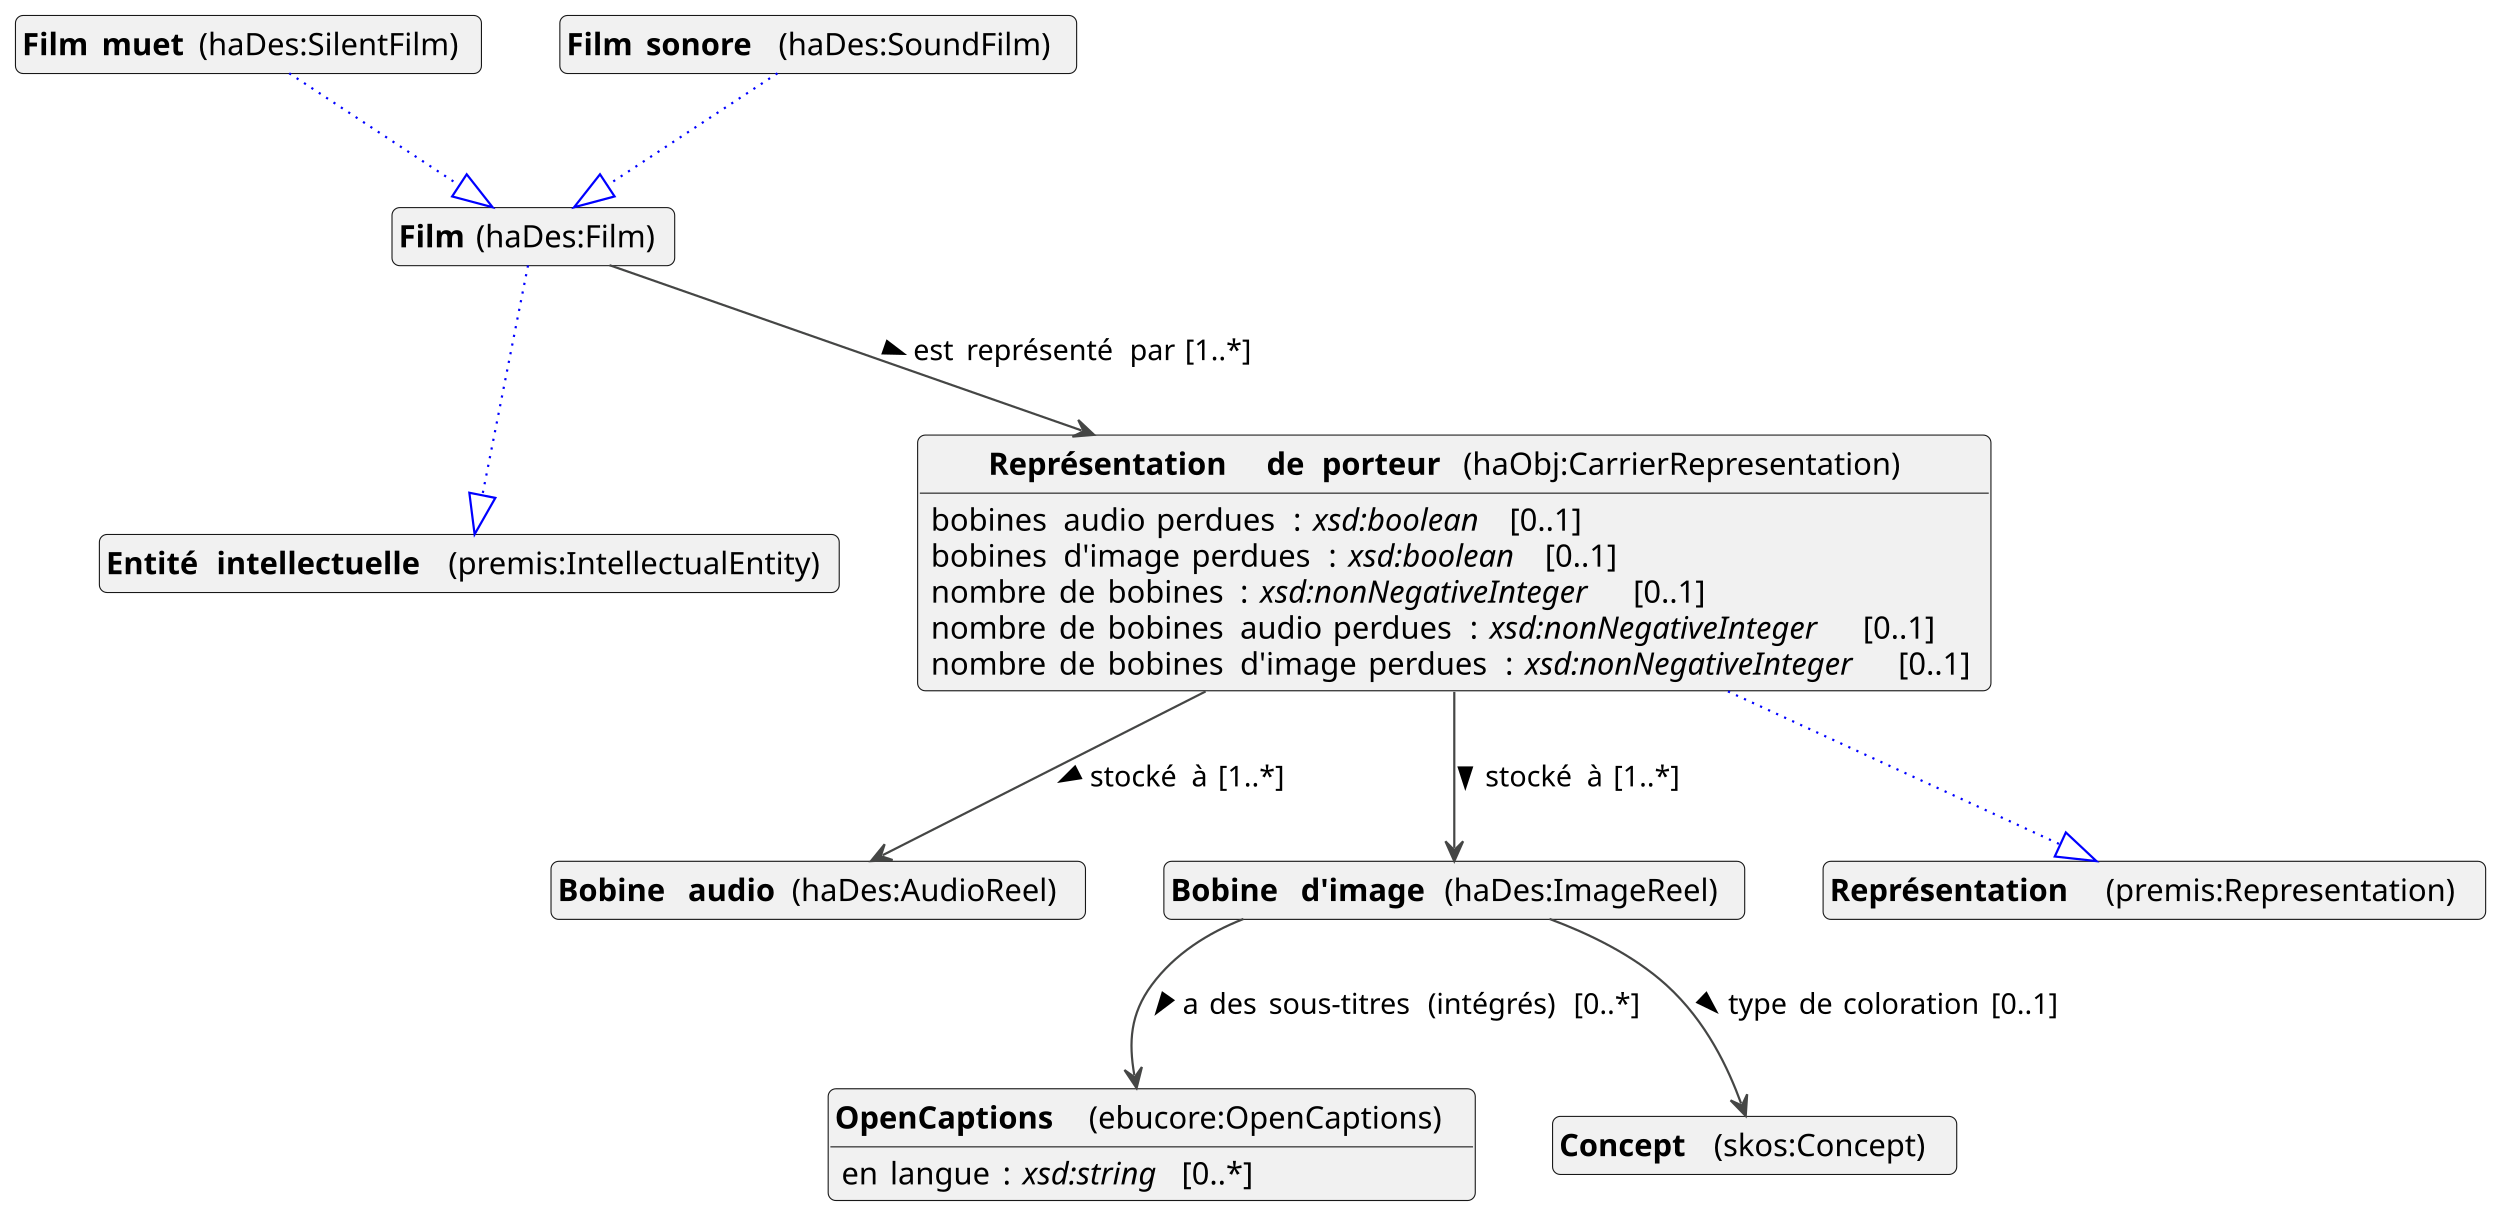
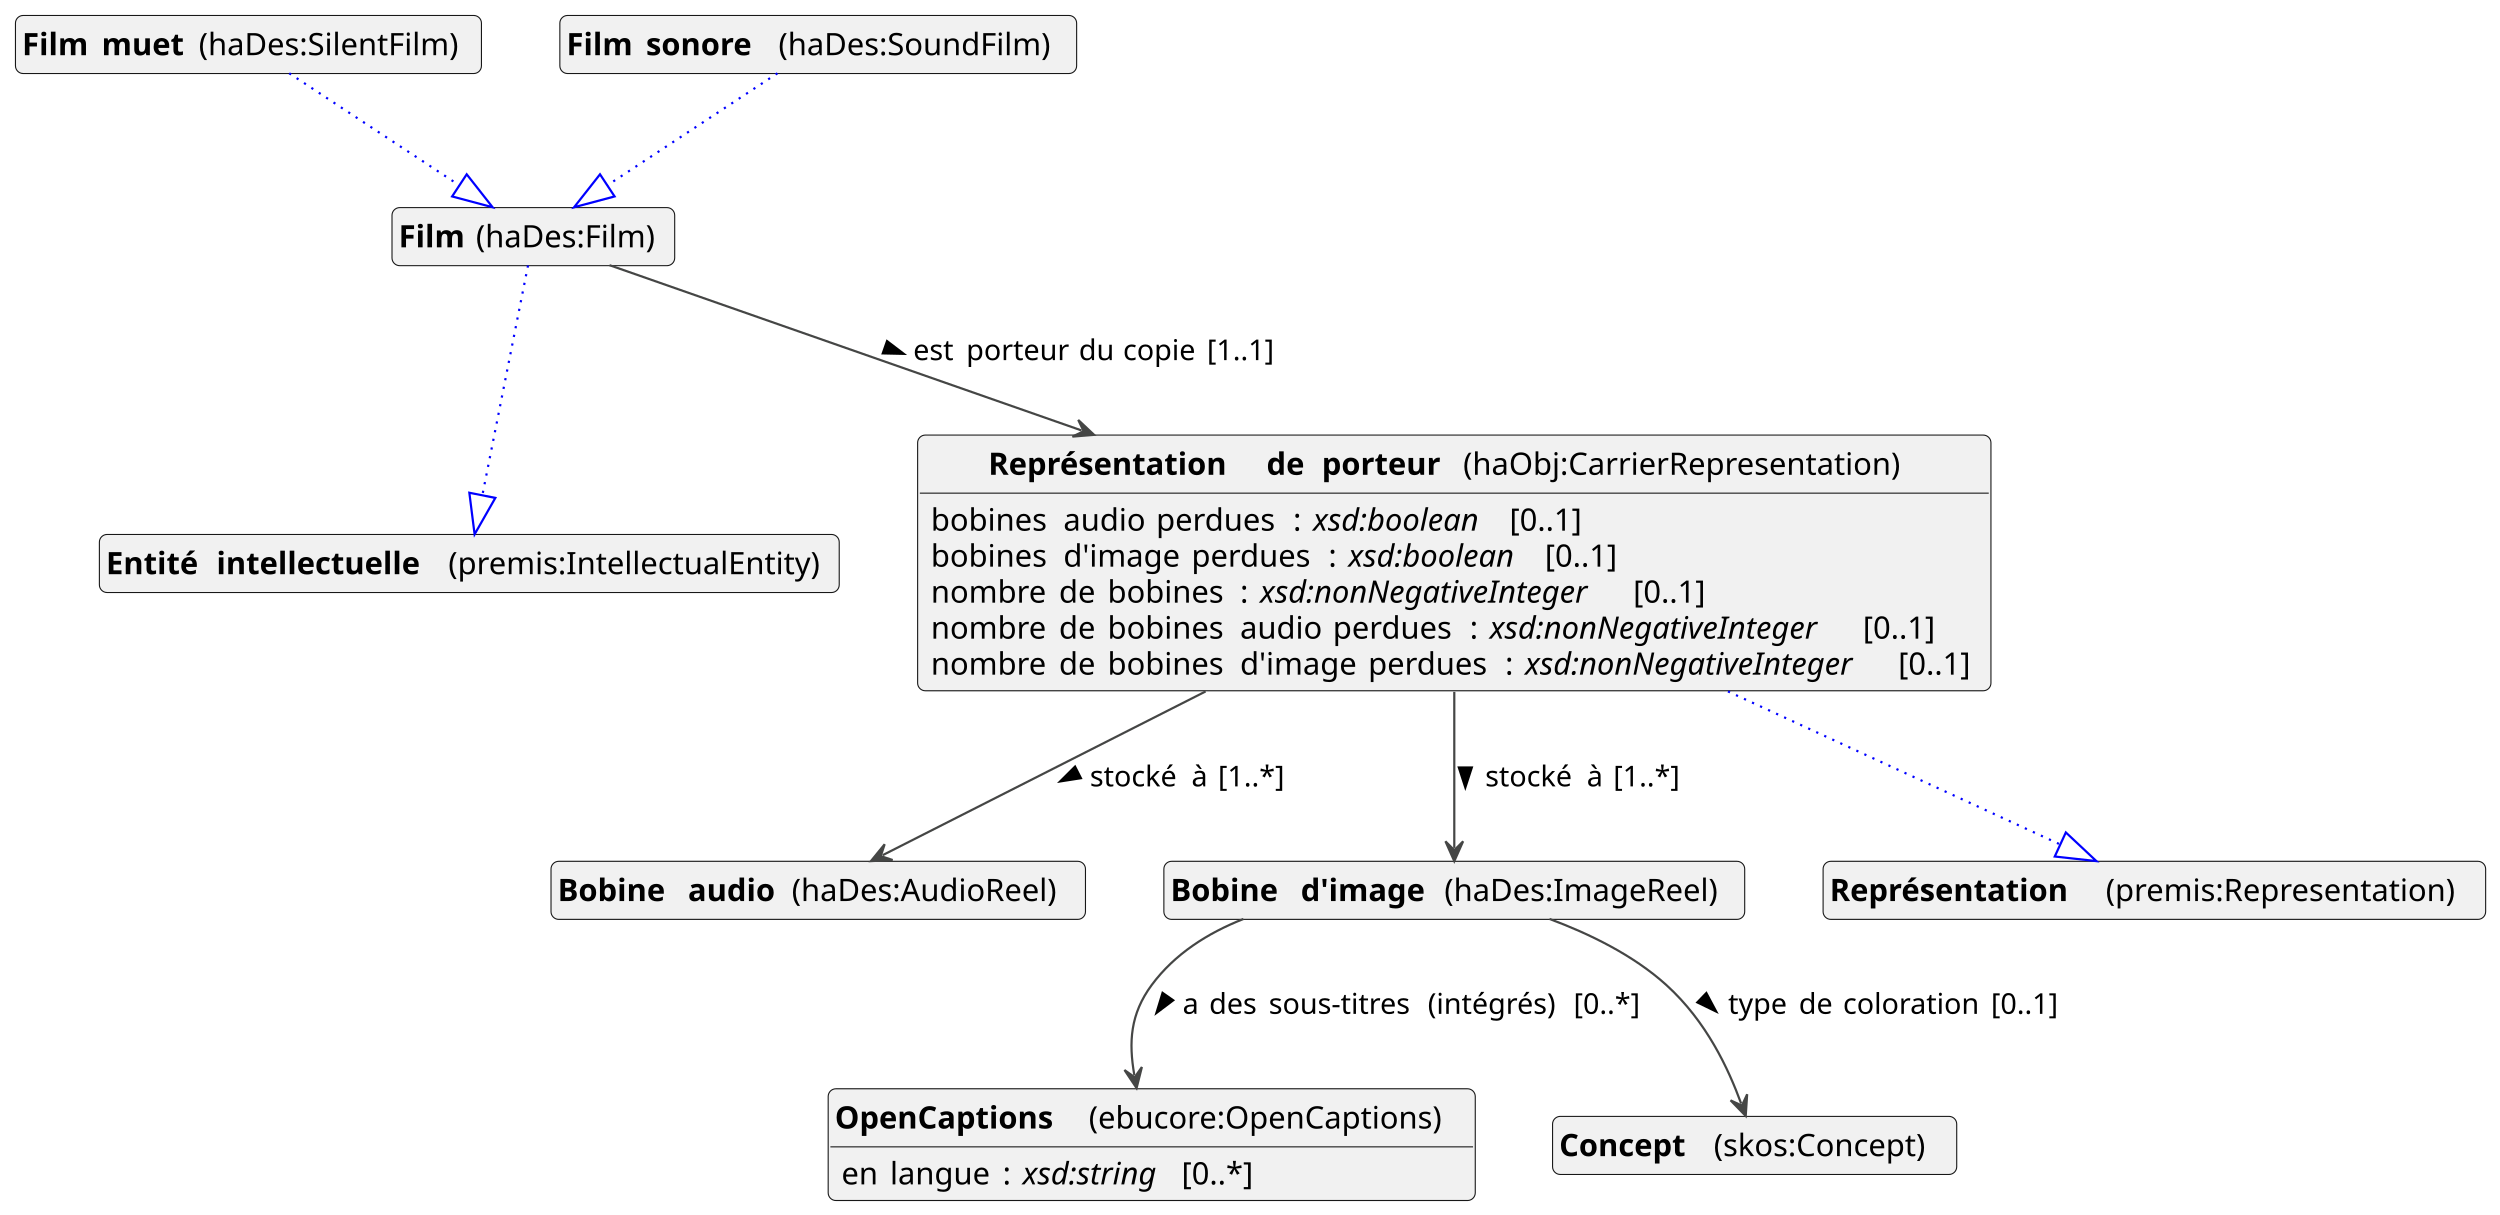
<svg xmlns="http://www.w3.org/2000/svg" xmlns:xlink="http://www.w3.org/1999/xlink" contentStyleType="text/css" height="550px" preserveAspectRatio="none" style="width:1132px;height:550px;background:#FFFFFF;" version="1.1" viewBox="0 0 1132 550" width="1132px" zoomAndPan="magnify">
  <defs />
  <g>
    <a href="#ebucore%3AOpenCaptions" target="_top" title="#ebucore%3AOpenCaptions" xlink:actuate="onRequest" xlink:href="#ebucore%3AOpenCaptions" xlink:show="new" xlink:title="#ebucore%3AOpenCaptions" xlink:type="simple">
      <g id="elem_ebucore_OpenCaptions">
        <rect codeLine="15" fill="#F1F1F1" height="50.594" id="ebucore_OpenCaptions" rx="3.5" ry="3.5" style="stroke:#181818;stroke-width:0.5;" width="293" x="375" y="493" />
        <text fill="#000000" font-family="sans-serif" font-size="14" font-weight="bold" lengthAdjust="spacing" textLength="111" x="378" y="510.995">OpenCaptions</text>
        <text fill="#000000" font-family="sans-serif" font-size="14" lengthAdjust="spacing" textLength="4" x="489" y="510.995"> </text>
        <text fill="#000000" font-family="sans-serif" font-size="14" lengthAdjust="spacing" textLength="172" x="493" y="510.995">(ebucore:OpenCaptions)</text>
        <line style="stroke:#181818;stroke-width:0.5;" x1="376" x2="667" y1="519.297" y2="519.297" />
        <text fill="#000000" font-family="sans-serif" font-size="14" lengthAdjust="spacing" textLength="18" x="381" y="536.292">en</text>
        <text fill="#000000" font-family="sans-serif" font-size="14" lengthAdjust="spacing" textLength="4" x="399" y="536.292"> </text>
        <text fill="#000000" font-family="sans-serif" font-size="14" lengthAdjust="spacing" textLength="47" x="403" y="536.292">langue</text>
        <text fill="#000000" font-family="sans-serif" font-size="14" lengthAdjust="spacing" textLength="4" x="450" y="536.292"> </text>
        <text fill="#000000" font-family="sans-serif" font-size="14" lengthAdjust="spacing" textLength="5" x="454" y="536.292">:</text>
        <text fill="#000000" font-family="sans-serif" font-size="14" lengthAdjust="spacing" textLength="4" x="459" y="536.292"> </text>
        <text fill="#000000" font-family="sans-serif" font-size="14" font-style="italic" lengthAdjust="spacing" textLength="68" x="463" y="536.292">xsd:string</text>
        <text fill="#000000" font-family="sans-serif" font-size="14" lengthAdjust="spacing" textLength="4" x="531" y="536.292"> </text>
        <text fill="#000000" font-family="sans-serif" font-size="14" lengthAdjust="spacing" textLength="34" x="535" y="536.292">[0..*]</text>
      </g>
    </a>
    <a href="#haDes%3AAudioReel" target="_top" title="#haDes%3AAudioReel" xlink:actuate="onRequest" xlink:href="#haDes%3AAudioReel" xlink:show="new" xlink:title="#haDes%3AAudioReel" xlink:type="simple">
      <g id="elem_haDes_AudioReel">
        <rect codeLine="16" fill="#F1F1F1" height="26.297" id="haDes_AudioReel" rx="3.5" ry="3.5" style="stroke:#181818;stroke-width:0.5;" width="242" x="249.5" y="390" />
        <text fill="#000000" font-family="sans-serif" font-size="14" font-weight="bold" lengthAdjust="spacing" textLength="54" x="252.5" y="407.995">Bobine</text>
        <text fill="#000000" font-family="sans-serif" font-size="14" font-weight="bold" lengthAdjust="spacing" textLength="5" x="306.5" y="407.995"> </text>
        <text fill="#000000" font-family="sans-serif" font-size="14" font-weight="bold" lengthAdjust="spacing" textLength="43" x="311.5" y="407.995">audio</text>
        <text fill="#000000" font-family="sans-serif" font-size="14" lengthAdjust="spacing" textLength="4" x="354.5" y="407.995"> </text>
        <text fill="#000000" font-family="sans-serif" font-size="14" lengthAdjust="spacing" textLength="130" x="358.5" y="407.995">(haDes:AudioReel)</text>
      </g>
    </a>
    <a href="#haDes%3AImageReel" target="_top" title="#haDes%3AImageReel" xlink:actuate="onRequest" xlink:href="#haDes%3AImageReel" xlink:show="new" xlink:title="#haDes%3AImageReel" xlink:type="simple">
      <g id="elem_haDes_ImageReel">
        <rect codeLine="17" fill="#F1F1F1" height="26.297" id="haDes_ImageReel" rx="3.5" ry="3.5" style="stroke:#181818;stroke-width:0.5;" width="263" x="527" y="390" />
        <text fill="#000000" font-family="sans-serif" font-size="14" font-weight="bold" lengthAdjust="spacing" textLength="54" x="530" y="407.995">Bobine</text>
        <text fill="#000000" font-family="sans-serif" font-size="14" font-weight="bold" lengthAdjust="spacing" textLength="5" x="584" y="407.995"> </text>
        <text fill="#000000" font-family="sans-serif" font-size="14" font-weight="bold" lengthAdjust="spacing" textLength="61" x="589" y="407.995">d'image</text>
        <text fill="#000000" font-family="sans-serif" font-size="14" lengthAdjust="spacing" textLength="4" x="650" y="407.995"> </text>
        <text fill="#000000" font-family="sans-serif" font-size="14" lengthAdjust="spacing" textLength="133" x="654" y="407.995">(haDes:ImageReel)</text>
      </g>
    </a>
    <a href="../../terms/fr#skos%3AConcept" target="_top" title="../../terms/fr#skos%3AConcept" xlink:actuate="onRequest" xlink:href="../../terms/fr#skos%3AConcept" xlink:show="new" xlink:title="../../terms/fr#skos%3AConcept" xlink:type="simple">
      <g id="elem_skos_Concept">
        <rect codeLine="18" fill="#F1F1F1" height="26.297" id="skos_Concept" rx="3.5" ry="3.5" style="stroke:#181818;stroke-width:0.5;" width="183" x="703" y="505.5" />
        <text fill="#000000" font-family="sans-serif" font-size="14" font-weight="bold" lengthAdjust="spacing" textLength="66" x="706" y="523.495">Concept</text>
        <text fill="#000000" font-family="sans-serif" font-size="14" lengthAdjust="spacing" textLength="4" x="772" y="523.495"> </text>
        <text fill="#000000" font-family="sans-serif" font-size="14" lengthAdjust="spacing" textLength="107" x="776" y="523.495">(skos:Concept)</text>
      </g>
    </a>
    <a href="#haDes%3AFilm" target="_top" title="#haDes%3AFilm" xlink:actuate="onRequest" xlink:href="#haDes%3AFilm" xlink:show="new" xlink:title="#haDes%3AFilm" xlink:type="simple">
      <g id="elem_haDes_Film">
        <rect codeLine="24" fill="#F1F1F1" height="26.297" id="haDes_Film" rx="3.5" ry="3.5" style="stroke:#181818;stroke-width:0.5;" width="128" x="177.5" y="94" />
        <text fill="#000000" font-family="sans-serif" font-size="14" font-weight="bold" lengthAdjust="spacing" textLength="31" x="180.5" y="111.995">Film</text>
        <text fill="#000000" font-family="sans-serif" font-size="14" lengthAdjust="spacing" textLength="4" x="211.5" y="111.995"> </text>
        <text fill="#000000" font-family="sans-serif" font-size="14" lengthAdjust="spacing" textLength="87" x="215.5" y="111.995">(haDes:Film)</text>
      </g>
    </a>
    <a href="#premis%3AIntellectualEntity" target="_top" title="#premis%3AIntellectualEntity" xlink:actuate="onRequest" xlink:href="#premis%3AIntellectualEntity" xlink:show="new" xlink:title="#premis%3AIntellectualEntity" xlink:type="simple">
      <g id="elem_premis_IntellectualEntity">
        <rect codeLine="20" fill="#F1F1F1" height="26.297" id="premis_IntellectualEntity" rx="3.5" ry="3.5" style="stroke:#181818;stroke-width:0.5;" width="335" x="45" y="242" />
        <text fill="#000000" font-family="sans-serif" font-size="14" font-weight="bold" lengthAdjust="spacing" textLength="45" x="48" y="259.995">Entité</text>
        <text fill="#000000" font-family="sans-serif" font-size="14" font-weight="bold" lengthAdjust="spacing" textLength="5" x="93" y="259.995"> </text>
        <text fill="#000000" font-family="sans-serif" font-size="14" font-weight="bold" lengthAdjust="spacing" textLength="101" x="98" y="259.995">intellectuelle</text>
        <text fill="#000000" font-family="sans-serif" font-size="14" lengthAdjust="spacing" textLength="4" x="199" y="259.995"> </text>
        <text fill="#000000" font-family="sans-serif" font-size="14" lengthAdjust="spacing" textLength="174" x="203" y="259.995">(premis:IntellectualEntity)</text>
      </g>
    </a>
    <a href="#haDes%3ASilentFilm" target="_top" title="#haDes%3ASilentFilm" xlink:actuate="onRequest" xlink:href="#haDes%3ASilentFilm" xlink:show="new" xlink:title="#haDes%3ASilentFilm" xlink:type="simple">
      <g id="elem_haDes_SilentFilm">
        <rect codeLine="21" fill="#F1F1F1" height="26.297" id="haDes_SilentFilm" rx="3.5" ry="3.5" style="stroke:#181818;stroke-width:0.5;" width="211" x="7" y="7" />
        <text fill="#000000" font-family="sans-serif" font-size="14" font-weight="bold" lengthAdjust="spacing" textLength="31" x="10" y="24.995">Film</text>
        <text fill="#000000" font-family="sans-serif" font-size="14" font-weight="bold" lengthAdjust="spacing" textLength="5" x="41" y="24.995"> </text>
        <text fill="#000000" font-family="sans-serif" font-size="14" font-weight="bold" lengthAdjust="spacing" textLength="40" x="46" y="24.995">muet</text>
        <text fill="#000000" font-family="sans-serif" font-size="14" lengthAdjust="spacing" textLength="4" x="86" y="24.995"> </text>
        <text fill="#000000" font-family="sans-serif" font-size="14" lengthAdjust="spacing" textLength="125" x="90" y="24.995">(haDes:SilentFilm)</text>
      </g>
    </a>
    <a href="#haDes%3ASoundFilm" target="_top" title="#haDes%3ASoundFilm" xlink:actuate="onRequest" xlink:href="#haDes%3ASoundFilm" xlink:show="new" xlink:title="#haDes%3ASoundFilm" xlink:type="simple">
      <g id="elem_haDes_SoundFilm">
        <rect codeLine="23" fill="#F1F1F1" height="26.297" id="haDes_SoundFilm" rx="3.5" ry="3.5" style="stroke:#181818;stroke-width:0.5;" width="234" x="253.5" y="7" />
        <text fill="#000000" font-family="sans-serif" font-size="14" font-weight="bold" lengthAdjust="spacing" textLength="31" x="256.5" y="24.995">Film</text>
        <text fill="#000000" font-family="sans-serif" font-size="14" font-weight="bold" lengthAdjust="spacing" textLength="5" x="287.5" y="24.995"> </text>
        <text fill="#000000" font-family="sans-serif" font-size="14" font-weight="bold" lengthAdjust="spacing" textLength="56" x="292.5" y="24.995">sonore</text>
        <text fill="#000000" font-family="sans-serif" font-size="14" lengthAdjust="spacing" textLength="4" x="348.5" y="24.995"> </text>
        <text fill="#000000" font-family="sans-serif" font-size="14" lengthAdjust="spacing" textLength="132" x="352.5" y="24.995">(haDes:SoundFilm)</text>
      </g>
    </a>
    <a href="../../audiovisual/fr#haObj%3ACarrierRepresentation" target="_top" title="../../audiovisual/fr#haObj%3ACarrierRepresentation" xlink:actuate="onRequest" xlink:href="../../audiovisual/fr#haObj%3ACarrierRepresentation" xlink:show="new" xlink:title="../../audiovisual/fr#haObj%3ACarrierRepresentation" xlink:type="simple">
      <g id="elem_haObj_CarrierRepresentation">
        <rect codeLine="25" fill="#F1F1F1" height="115.781" id="haObj_CarrierRepresentation" rx="3.5" ry="3.5" style="stroke:#181818;stroke-width:0.5;" width="486" x="415.5" y="197" />
        <text fill="#000000" font-family="sans-serif" font-size="14" font-weight="bold" lengthAdjust="spacing" textLength="121" x="447.5" y="214.995">Représentation</text>
        <text fill="#000000" font-family="sans-serif" font-size="14" font-weight="bold" lengthAdjust="spacing" textLength="5" x="568.5" y="214.995"> </text>
        <text fill="#000000" font-family="sans-serif" font-size="14" font-weight="bold" lengthAdjust="spacing" textLength="20" x="573.5" y="214.995">de</text>
        <text fill="#000000" font-family="sans-serif" font-size="14" font-weight="bold" lengthAdjust="spacing" textLength="5" x="593.5" y="214.995"> </text>
        <text fill="#000000" font-family="sans-serif" font-size="14" font-weight="bold" lengthAdjust="spacing" textLength="60" x="598.5" y="214.995">porteur</text>
        <text fill="#000000" font-family="sans-serif" font-size="14" lengthAdjust="spacing" textLength="4" x="658.5" y="214.995"> </text>
        <text fill="#000000" font-family="sans-serif" font-size="14" lengthAdjust="spacing" textLength="207" x="662.5" y="214.995">(haObj:CarrierRepresentation)</text>
        <line style="stroke:#181818;stroke-width:0.5;" x1="416.5" x2="900.5" y1="223.297" y2="223.297" />
        <text fill="#000000" font-family="sans-serif" font-size="14" lengthAdjust="spacing" textLength="56" x="421.5" y="240.292">bobines</text>
        <text fill="#000000" font-family="sans-serif" font-size="14" lengthAdjust="spacing" textLength="4" x="477.5" y="240.292"> </text>
        <text fill="#000000" font-family="sans-serif" font-size="14" lengthAdjust="spacing" textLength="38" x="481.5" y="240.292">audio</text>
        <text fill="#000000" font-family="sans-serif" font-size="14" lengthAdjust="spacing" textLength="4" x="519.5" y="240.292"> </text>
        <text fill="#000000" font-family="sans-serif" font-size="14" lengthAdjust="spacing" textLength="58" x="523.5" y="240.292">perdues</text>
        <text fill="#000000" font-family="sans-serif" font-size="14" lengthAdjust="spacing" textLength="4" x="581.5" y="240.292"> </text>
        <text fill="#000000" font-family="sans-serif" font-size="14" lengthAdjust="spacing" textLength="5" x="585.5" y="240.292">:</text>
        <text fill="#000000" font-family="sans-serif" font-size="14" lengthAdjust="spacing" textLength="4" x="590.5" y="240.292"> </text>
        <text fill="#000000" font-family="sans-serif" font-size="14" font-style="italic" lengthAdjust="spacing" textLength="85" x="594.5" y="240.292">xsd:boolean</text>
        <text fill="#000000" font-family="sans-serif" font-size="14" lengthAdjust="spacing" textLength="4" x="679.5" y="240.292"> </text>
        <text fill="#000000" font-family="sans-serif" font-size="14" lengthAdjust="spacing" textLength="36" x="683.5" y="240.292">[0..1]</text>
        <text fill="#000000" font-family="sans-serif" font-size="14" lengthAdjust="spacing" textLength="56" x="421.5" y="256.589">bobines</text>
        <text fill="#000000" font-family="sans-serif" font-size="14" lengthAdjust="spacing" textLength="4" x="477.5" y="256.589"> </text>
        <text fill="#000000" font-family="sans-serif" font-size="14" lengthAdjust="spacing" textLength="54" x="481.5" y="256.589">d'image</text>
        <text fill="#000000" font-family="sans-serif" font-size="14" lengthAdjust="spacing" textLength="4" x="535.5" y="256.589"> </text>
        <text fill="#000000" font-family="sans-serif" font-size="14" lengthAdjust="spacing" textLength="58" x="539.5" y="256.589">perdues</text>
        <text fill="#000000" font-family="sans-serif" font-size="14" lengthAdjust="spacing" textLength="4" x="597.5" y="256.589"> </text>
        <text fill="#000000" font-family="sans-serif" font-size="14" lengthAdjust="spacing" textLength="5" x="601.5" y="256.589">:</text>
        <text fill="#000000" font-family="sans-serif" font-size="14" lengthAdjust="spacing" textLength="4" x="606.5" y="256.589"> </text>
        <text fill="#000000" font-family="sans-serif" font-size="14" font-style="italic" lengthAdjust="spacing" textLength="85" x="610.5" y="256.589">xsd:boolean</text>
        <text fill="#000000" font-family="sans-serif" font-size="14" lengthAdjust="spacing" textLength="4" x="695.5" y="256.589"> </text>
        <text fill="#000000" font-family="sans-serif" font-size="14" lengthAdjust="spacing" textLength="36" x="699.5" y="256.589">[0..1]</text>
        <text fill="#000000" font-family="sans-serif" font-size="14" lengthAdjust="spacing" textLength="54" x="421.5" y="272.886">nombre</text>
        <text fill="#000000" font-family="sans-serif" font-size="14" lengthAdjust="spacing" textLength="4" x="475.5" y="272.886"> </text>
        <text fill="#000000" font-family="sans-serif" font-size="14" lengthAdjust="spacing" textLength="18" x="479.5" y="272.886">de</text>
        <text fill="#000000" font-family="sans-serif" font-size="14" lengthAdjust="spacing" textLength="4" x="497.5" y="272.886"> </text>
        <text fill="#000000" font-family="sans-serif" font-size="14" lengthAdjust="spacing" textLength="56" x="501.5" y="272.886">bobines</text>
        <text fill="#000000" font-family="sans-serif" font-size="14" lengthAdjust="spacing" textLength="4" x="557.5" y="272.886"> </text>
        <text fill="#000000" font-family="sans-serif" font-size="14" lengthAdjust="spacing" textLength="5" x="561.5" y="272.886">:</text>
        <text fill="#000000" font-family="sans-serif" font-size="14" lengthAdjust="spacing" textLength="4" x="566.5" y="272.886"> </text>
        <text fill="#000000" font-family="sans-serif" font-size="14" font-style="italic" lengthAdjust="spacing" textLength="165" x="570.5" y="272.886">xsd:nonNegativeInteger</text>
        <text fill="#000000" font-family="sans-serif" font-size="14" lengthAdjust="spacing" textLength="4" x="735.5" y="272.886"> </text>
        <text fill="#000000" font-family="sans-serif" font-size="14" lengthAdjust="spacing" textLength="36" x="739.5" y="272.886">[0..1]</text>
        <text fill="#000000" font-family="sans-serif" font-size="14" lengthAdjust="spacing" textLength="54" x="421.5" y="289.183">nombre</text>
        <text fill="#000000" font-family="sans-serif" font-size="14" lengthAdjust="spacing" textLength="4" x="475.5" y="289.183"> </text>
        <text fill="#000000" font-family="sans-serif" font-size="14" lengthAdjust="spacing" textLength="18" x="479.5" y="289.183">de</text>
        <text fill="#000000" font-family="sans-serif" font-size="14" lengthAdjust="spacing" textLength="4" x="497.5" y="289.183"> </text>
        <text fill="#000000" font-family="sans-serif" font-size="14" lengthAdjust="spacing" textLength="56" x="501.5" y="289.183">bobines</text>
        <text fill="#000000" font-family="sans-serif" font-size="14" lengthAdjust="spacing" textLength="4" x="557.5" y="289.183"> </text>
        <text fill="#000000" font-family="sans-serif" font-size="14" lengthAdjust="spacing" textLength="38" x="561.5" y="289.183">audio</text>
        <text fill="#000000" font-family="sans-serif" font-size="14" lengthAdjust="spacing" textLength="4" x="599.5" y="289.183"> </text>
        <text fill="#000000" font-family="sans-serif" font-size="14" lengthAdjust="spacing" textLength="58" x="603.5" y="289.183">perdues</text>
        <text fill="#000000" font-family="sans-serif" font-size="14" lengthAdjust="spacing" textLength="4" x="661.5" y="289.183"> </text>
        <text fill="#000000" font-family="sans-serif" font-size="14" lengthAdjust="spacing" textLength="5" x="665.5" y="289.183">:</text>
        <text fill="#000000" font-family="sans-serif" font-size="14" lengthAdjust="spacing" textLength="4" x="670.5" y="289.183"> </text>
        <text fill="#000000" font-family="sans-serif" font-size="14" font-style="italic" lengthAdjust="spacing" textLength="165" x="674.5" y="289.183">xsd:nonNegativeInteger</text>
        <text fill="#000000" font-family="sans-serif" font-size="14" lengthAdjust="spacing" textLength="4" x="839.5" y="289.183"> </text>
        <text fill="#000000" font-family="sans-serif" font-size="14" lengthAdjust="spacing" textLength="36" x="843.5" y="289.183">[0..1]</text>
        <text fill="#000000" font-family="sans-serif" font-size="14" lengthAdjust="spacing" textLength="54" x="421.5" y="305.479">nombre</text>
        <text fill="#000000" font-family="sans-serif" font-size="14" lengthAdjust="spacing" textLength="4" x="475.5" y="305.479"> </text>
        <text fill="#000000" font-family="sans-serif" font-size="14" lengthAdjust="spacing" textLength="18" x="479.5" y="305.479">de</text>
        <text fill="#000000" font-family="sans-serif" font-size="14" lengthAdjust="spacing" textLength="4" x="497.5" y="305.479"> </text>
        <text fill="#000000" font-family="sans-serif" font-size="14" lengthAdjust="spacing" textLength="56" x="501.5" y="305.479">bobines</text>
        <text fill="#000000" font-family="sans-serif" font-size="14" lengthAdjust="spacing" textLength="4" x="557.5" y="305.479"> </text>
        <text fill="#000000" font-family="sans-serif" font-size="14" lengthAdjust="spacing" textLength="54" x="561.5" y="305.479">d'image</text>
        <text fill="#000000" font-family="sans-serif" font-size="14" lengthAdjust="spacing" textLength="4" x="615.5" y="305.479"> </text>
        <text fill="#000000" font-family="sans-serif" font-size="14" lengthAdjust="spacing" textLength="58" x="619.5" y="305.479">perdues</text>
        <text fill="#000000" font-family="sans-serif" font-size="14" lengthAdjust="spacing" textLength="4" x="677.5" y="305.479"> </text>
        <text fill="#000000" font-family="sans-serif" font-size="14" lengthAdjust="spacing" textLength="5" x="681.5" y="305.479">:</text>
        <text fill="#000000" font-family="sans-serif" font-size="14" lengthAdjust="spacing" textLength="4" x="686.5" y="305.479"> </text>
        <text fill="#000000" font-family="sans-serif" font-size="14" font-style="italic" lengthAdjust="spacing" textLength="165" x="690.5" y="305.479">xsd:nonNegativeInteger</text>
        <text fill="#000000" font-family="sans-serif" font-size="14" lengthAdjust="spacing" textLength="4" x="855.5" y="305.479"> </text>
        <text fill="#000000" font-family="sans-serif" font-size="14" lengthAdjust="spacing" textLength="36" x="859.5" y="305.479">[0..1]</text>
      </g>
    </a>
    <a href="#premis%3ARepresentation" target="_top" title="#premis%3ARepresentation" xlink:actuate="onRequest" xlink:href="#premis%3ARepresentation" xlink:show="new" xlink:title="#premis%3ARepresentation" xlink:type="simple">
      <g id="elem_premis_Representation">
        <rect codeLine="26" fill="#F1F1F1" height="26.297" id="premis_Representation" rx="3.5" ry="3.5" style="stroke:#181818;stroke-width:0.5;" width="300" x="825.5" y="390" />
        <text fill="#000000" font-family="sans-serif" font-size="14" font-weight="bold" lengthAdjust="spacing" textLength="121" x="828.5" y="407.995">Représentation</text>
        <text fill="#000000" font-family="sans-serif" font-size="14" lengthAdjust="spacing" textLength="4" x="949.5" y="407.995"> </text>
        <text fill="#000000" font-family="sans-serif" font-size="14" lengthAdjust="spacing" textLength="169" x="953.5" y="407.995">(premis:Representation)</text>
      </g>
    </a>
    <g id="link_haDes_ImageReel_ebucore_OpenCaptions">
      <path codeLine="35" d="M563.02,416.12 C546.79,422.51 531.85,432 521.5,446 C511.76,459.18 511.038,471.858 513.618,486.788 " fill="none" id="haDes_ImageReel-to-ebucore_OpenCaptions" style="stroke:#454645;stroke-width:1.0;" />
      <polygon fill="#454645" points="514.64,492.7,517.049,483.15,513.789,487.773,509.166,484.513,514.64,492.7" style="stroke:#454645;stroke-width:1.0;" />
      <polygon fill="#000000" points="523.635,458.664,531.226,452.935,526.409,449.567,523.635,458.664" style="stroke:#000000;stroke-width:1.0;" />
      <text fill="#000000" font-family="sans-serif" font-size="13" lengthAdjust="spacing" textLength="8" x="535.5" y="459.067">a</text>
      <text fill="#000000" font-family="sans-serif" font-size="13" lengthAdjust="spacing" textLength="4" x="543.5" y="459.067"> </text>
      <text fill="#000000" font-family="sans-serif" font-size="13" lengthAdjust="spacing" textLength="23" x="547.5" y="459.067">des</text>
      <text fill="#000000" font-family="sans-serif" font-size="13" lengthAdjust="spacing" textLength="4" x="570.5" y="459.067"> </text>
      <text fill="#000000" font-family="sans-serif" font-size="13" lengthAdjust="spacing" textLength="68" x="574.5" y="459.067">sous-titres</text>
      <text fill="#000000" font-family="sans-serif" font-size="13" lengthAdjust="spacing" textLength="4" x="642.5" y="459.067"> </text>
      <text fill="#000000" font-family="sans-serif" font-size="13" lengthAdjust="spacing" textLength="62" x="646.5" y="459.067">(intégrés)</text>
      <text fill="#000000" font-family="sans-serif" font-size="13" lengthAdjust="spacing" textLength="4" x="708.5" y="459.067"> </text>
      <text fill="#000000" font-family="sans-serif" font-size="13" lengthAdjust="spacing" textLength="33" x="712.5" y="459.067">[0..*]</text>
    </g>
    <g id="link_haDes_ImageReel_skos_Concept">
      <path codeLine="36" d="M701.61,416.1 C719.51,422.74 739.54,432.44 754.5,446 C772.83,462.63 782.652,484.048 788.392,499.678 " fill="none" id="haDes_ImageReel-to-skos_Concept" style="stroke:#454645;stroke-width:1.0;" />
      <polygon fill="#454645" points="790.46,505.31,791.112,495.483,788.736,500.616,783.603,498.241,790.46,505.31" style="stroke:#454645;stroke-width:1.0;" />
      <polygon fill="#000000" points="777.101,458.035,772.625,449.644,768.548,453.877,777.101,458.035" style="stroke:#000000;stroke-width:1.0;" />
      <text fill="#000000" font-family="sans-serif" font-size="13" lengthAdjust="spacing" textLength="28" x="782.5" y="459.067">type</text>
      <text fill="#000000" font-family="sans-serif" font-size="13" lengthAdjust="spacing" textLength="4" x="810.5" y="459.067"> </text>
      <text fill="#000000" font-family="sans-serif" font-size="13" lengthAdjust="spacing" textLength="16" x="814.5" y="459.067">de</text>
      <text fill="#000000" font-family="sans-serif" font-size="13" lengthAdjust="spacing" textLength="4" x="830.5" y="459.067"> </text>
      <text fill="#000000" font-family="sans-serif" font-size="13" lengthAdjust="spacing" textLength="63" x="834.5" y="459.067">coloration</text>
      <text fill="#000000" font-family="sans-serif" font-size="13" lengthAdjust="spacing" textLength="4" x="897.5" y="459.067"> </text>
      <text fill="#000000" font-family="sans-serif" font-size="13" lengthAdjust="spacing" textLength="34" x="901.5" y="459.067">[0..1]</text>
    </g>
    <g id="link_haDes_Film_premis_IntellectualEntity">
      <path codeLine="40" d="M239.08,120.2 C233.6,147.75 223.843,196.864 218.403,224.284 " fill="none" id="haDes_Film-to-premis_IntellectualEntity" style="stroke:#0000FF;stroke-width:1.0;stroke-dasharray:1.0,3.0;" />
      <polygon fill="none" points="214.9,241.94,224.288,225.452,212.518,223.117,214.9,241.94" style="stroke:#0000FF;stroke-width:1.0;" />
    </g>
    <g id="link_haDes_Film_haObj_CarrierRepresentation">
      <path codeLine="42" d="M275.98,120.07 C324.08,136.91 408.867,166.597 489.737,194.917 " fill="none" id="haDes_Film-to-haObj_CarrierRepresentation" style="stroke:#454645;stroke-width:1.0;" />
      <polygon fill="#454645" points="495.4,196.9,488.228,190.15,490.681,195.247,485.584,197.701,495.4,196.9" style="stroke:#454645;stroke-width:1.0;" />
      <polygon fill="#000000" points="409.219,160.219,401.653,154.456,399.711,160.003,409.219,160.219" style="stroke:#000000;stroke-width:1.0;" />
      <text fill="#000000" font-family="sans-serif" font-size="13" lengthAdjust="spacing" textLength="20" x="413.5" y="163.067">est</text>
      <text fill="#000000" font-family="sans-serif" font-size="13" lengthAdjust="spacing" textLength="4" x="433.5" y="163.067"> </text>
-       <text fill="#000000" font-family="sans-serif" font-size="13" lengthAdjust="spacing" textLength="70" x="437.5" y="163.067">représenté</text>
-       <text fill="#000000" font-family="sans-serif" font-size="13" lengthAdjust="spacing" textLength="4" x="507.5" y="163.067"> </text>
-       <text fill="#000000" font-family="sans-serif" font-size="13" lengthAdjust="spacing" textLength="21" x="511.5" y="163.067">par</text>
-       <text fill="#000000" font-family="sans-serif" font-size="13" lengthAdjust="spacing" textLength="4" x="532.5" y="163.067"> </text>
-       <text fill="#000000" font-family="sans-serif" font-size="13" lengthAdjust="spacing" textLength="33" x="536.5" y="163.067">[1..*]</text>
+       <text fill="#000000" font-family="sans-serif" font-size="13" lengthAdjust="spacing" textLength="47" x="437.5" y="163.067">porteur</text>
+       <text fill="#000000" font-family="sans-serif" font-size="13" lengthAdjust="spacing" textLength="4" x="484.5" y="163.067"> </text>
+       <text fill="#000000" font-family="sans-serif" font-size="13" lengthAdjust="spacing" textLength="16" x="488.5" y="163.067">du</text>
+       <text fill="#000000" font-family="sans-serif" font-size="13" lengthAdjust="spacing" textLength="4" x="504.5" y="163.067"> </text>
+       <text fill="#000000" font-family="sans-serif" font-size="13" lengthAdjust="spacing" textLength="34" x="508.5" y="163.067">copie</text>
+       <text fill="#000000" font-family="sans-serif" font-size="13" lengthAdjust="spacing" textLength="4" x="542.5" y="163.067"> </text>
+       <text fill="#000000" font-family="sans-serif" font-size="13" lengthAdjust="spacing" textLength="34" x="546.5" y="163.067">[1..1]</text>
    </g>
    <g id="link_haDes_SilentFilm_haDes_Film">
      <path codeLine="44" d="M130.98,33.18 C155.51,49.34 183.519,67.798 208.019,83.938 " fill="none" id="haDes_SilentFilm-to-haDes_Film" style="stroke:#0000FF;stroke-width:1.0;stroke-dasharray:1.0,3.0;" />
      <polygon fill="none" points="223.05,93.84,211.319,78.927,204.718,88.948,223.05,93.84" style="stroke:#0000FF;stroke-width:1.0;" />
    </g>
    <g id="link_haDes_SoundFilm_haDes_Film">
      <path codeLine="47" d="M352.02,33.18 C327.49,49.34 299.481,67.798 274.981,83.938 " fill="none" id="haDes_SoundFilm-to-haDes_Film" style="stroke:#0000FF;stroke-width:1.0;stroke-dasharray:1.0,3.0;" />
      <polygon fill="none" points="259.95,93.84,278.282,88.948,271.681,78.927,259.95,93.84" style="stroke:#0000FF;stroke-width:1.0;" />
    </g>
    <g id="link_haObj_CarrierRepresentation_premis_Representation">
      <path codeLine="50" d="M782.42,313.07 C843.89,341.39 896.31,365.531 932.9,382.381 " fill="none" id="haObj_CarrierRepresentation-to-premis_Representation" style="stroke:#0000FF;stroke-width:1.0;stroke-dasharray:1.0,3.0;" />
      <polygon fill="none" points="949.25,389.91,935.41,376.931,930.391,387.831,949.25,389.91" style="stroke:#0000FF;stroke-width:1.0;" />
    </g>
    <g id="link_haObj_CarrierRepresentation_haDes_AudioReel">
      <path codeLine="57" d="M545.91,313.07 C490.07,341.39 432.942,370.347 399.702,387.197 " fill="none" id="haObj_CarrierRepresentation-to-haDes_AudioReel" style="stroke:#454645;stroke-width:1.0;" />
      <polygon fill="#454645" points="394.35,389.91,404.186,389.409,398.81,387.649,400.569,382.273,394.35,389.91" style="stroke:#454645;stroke-width:1.0;" />
      <polygon fill="#000000" points="480.04,353.827,489.437,352.358,486.779,347.116,480.04,353.827" style="stroke:#000000;stroke-width:1.0;" />
      <text fill="#000000" font-family="sans-serif" font-size="13" lengthAdjust="spacing" textLength="42" x="493.5" y="356.067">stocké</text>
      <text fill="#000000" font-family="sans-serif" font-size="13" lengthAdjust="spacing" textLength="4" x="535.5" y="356.067"> </text>
      <text fill="#000000" font-family="sans-serif" font-size="13" lengthAdjust="spacing" textLength="8" x="539.5" y="356.067">à</text>
      <text fill="#000000" font-family="sans-serif" font-size="13" lengthAdjust="spacing" textLength="4" x="547.5" y="356.067"> </text>
      <text fill="#000000" font-family="sans-serif" font-size="13" lengthAdjust="spacing" textLength="33" x="551.5" y="356.067">[1..*]</text>
    </g>
    <g id="link_haObj_CarrierRepresentation_haDes_ImageReel">
      <path codeLine="58" d="M658.5,313.28 C658.5,341.56 658.5,367.15 658.5,383.95 " fill="none" id="haObj_CarrierRepresentation-to-haDes_ImageReel" style="stroke:#454645;stroke-width:1.0;" />
      <polygon fill="#454645" points="658.5,389.95,662.5,380.95,658.5,384.95,654.5,380.95,658.5,389.95" style="stroke:#454645;stroke-width:1.0;" />
      <polygon fill="#000000" points="663.5,356.566,666.439,347.521,660.561,347.521,663.5,356.566" style="stroke:#000000;stroke-width:1.0;" />
      <text fill="#000000" font-family="sans-serif" font-size="13" lengthAdjust="spacing" textLength="42" x="672.5" y="356.067">stocké</text>
      <text fill="#000000" font-family="sans-serif" font-size="13" lengthAdjust="spacing" textLength="4" x="714.5" y="356.067"> </text>
      <text fill="#000000" font-family="sans-serif" font-size="13" lengthAdjust="spacing" textLength="8" x="718.5" y="356.067">à</text>
      <text fill="#000000" font-family="sans-serif" font-size="13" lengthAdjust="spacing" textLength="4" x="726.5" y="356.067"> </text>
      <text fill="#000000" font-family="sans-serif" font-size="13" lengthAdjust="spacing" textLength="33" x="730.5" y="356.067">[1..*]</text>
    </g>
  </g>
</svg>
